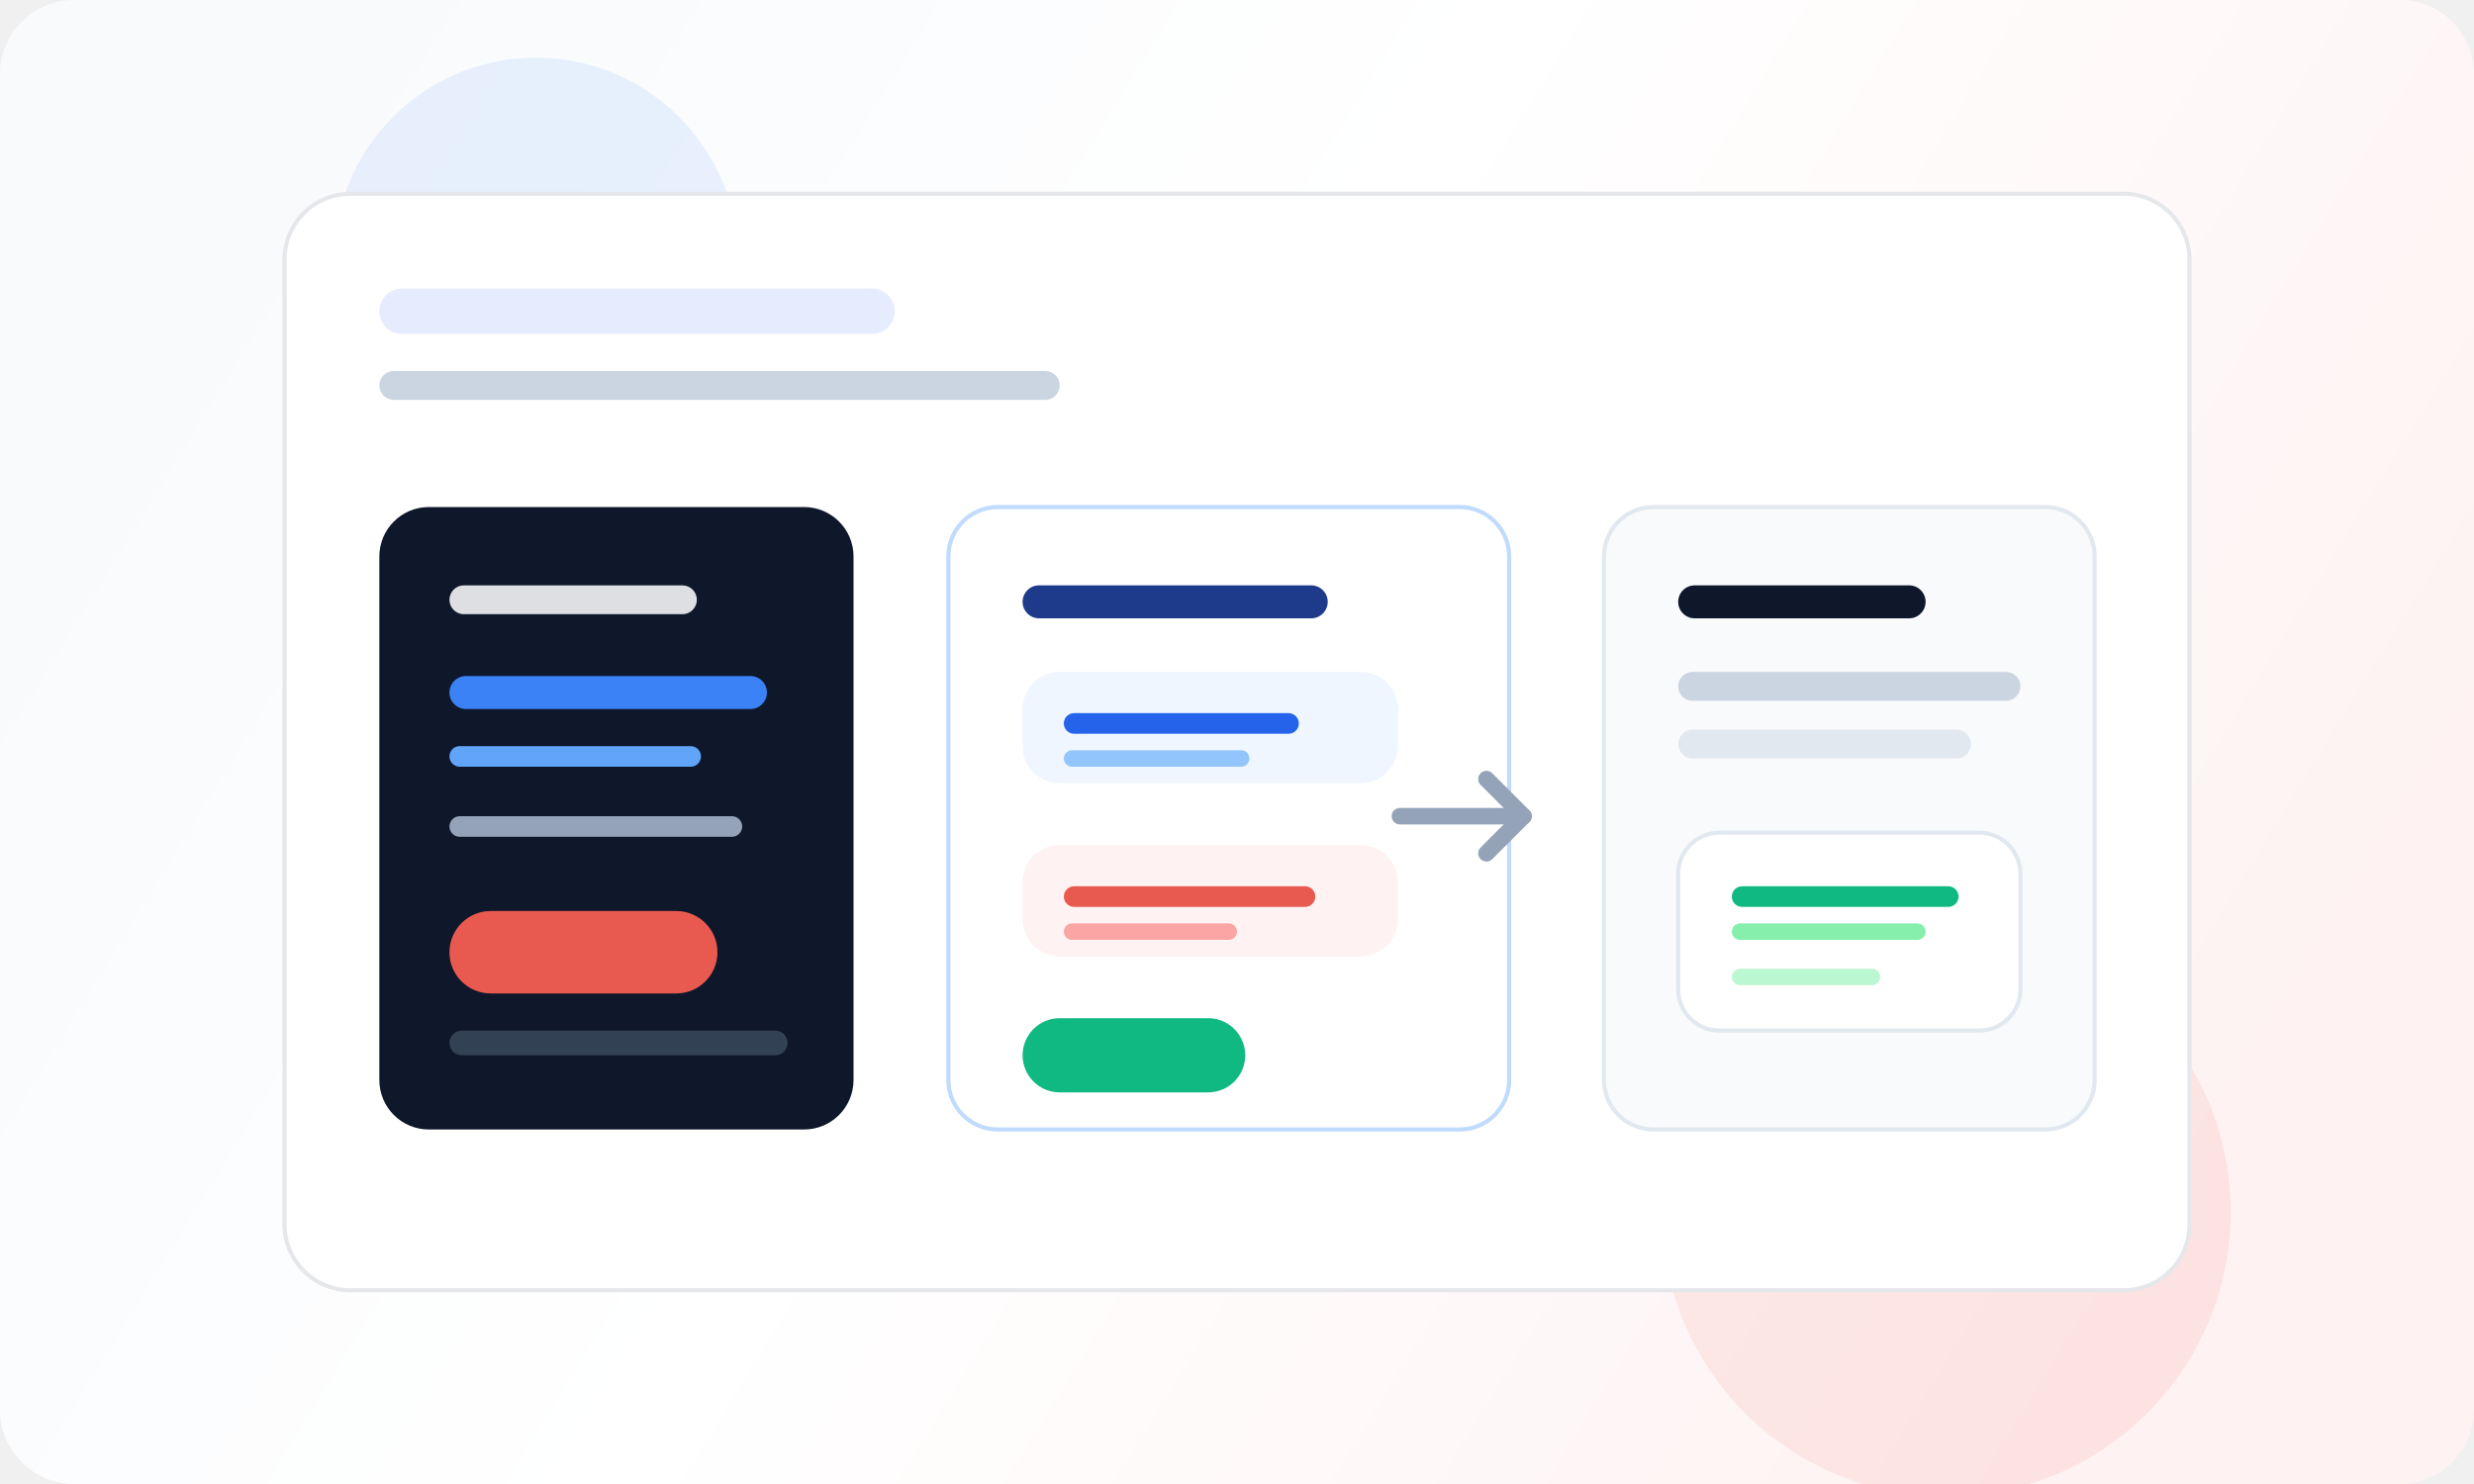
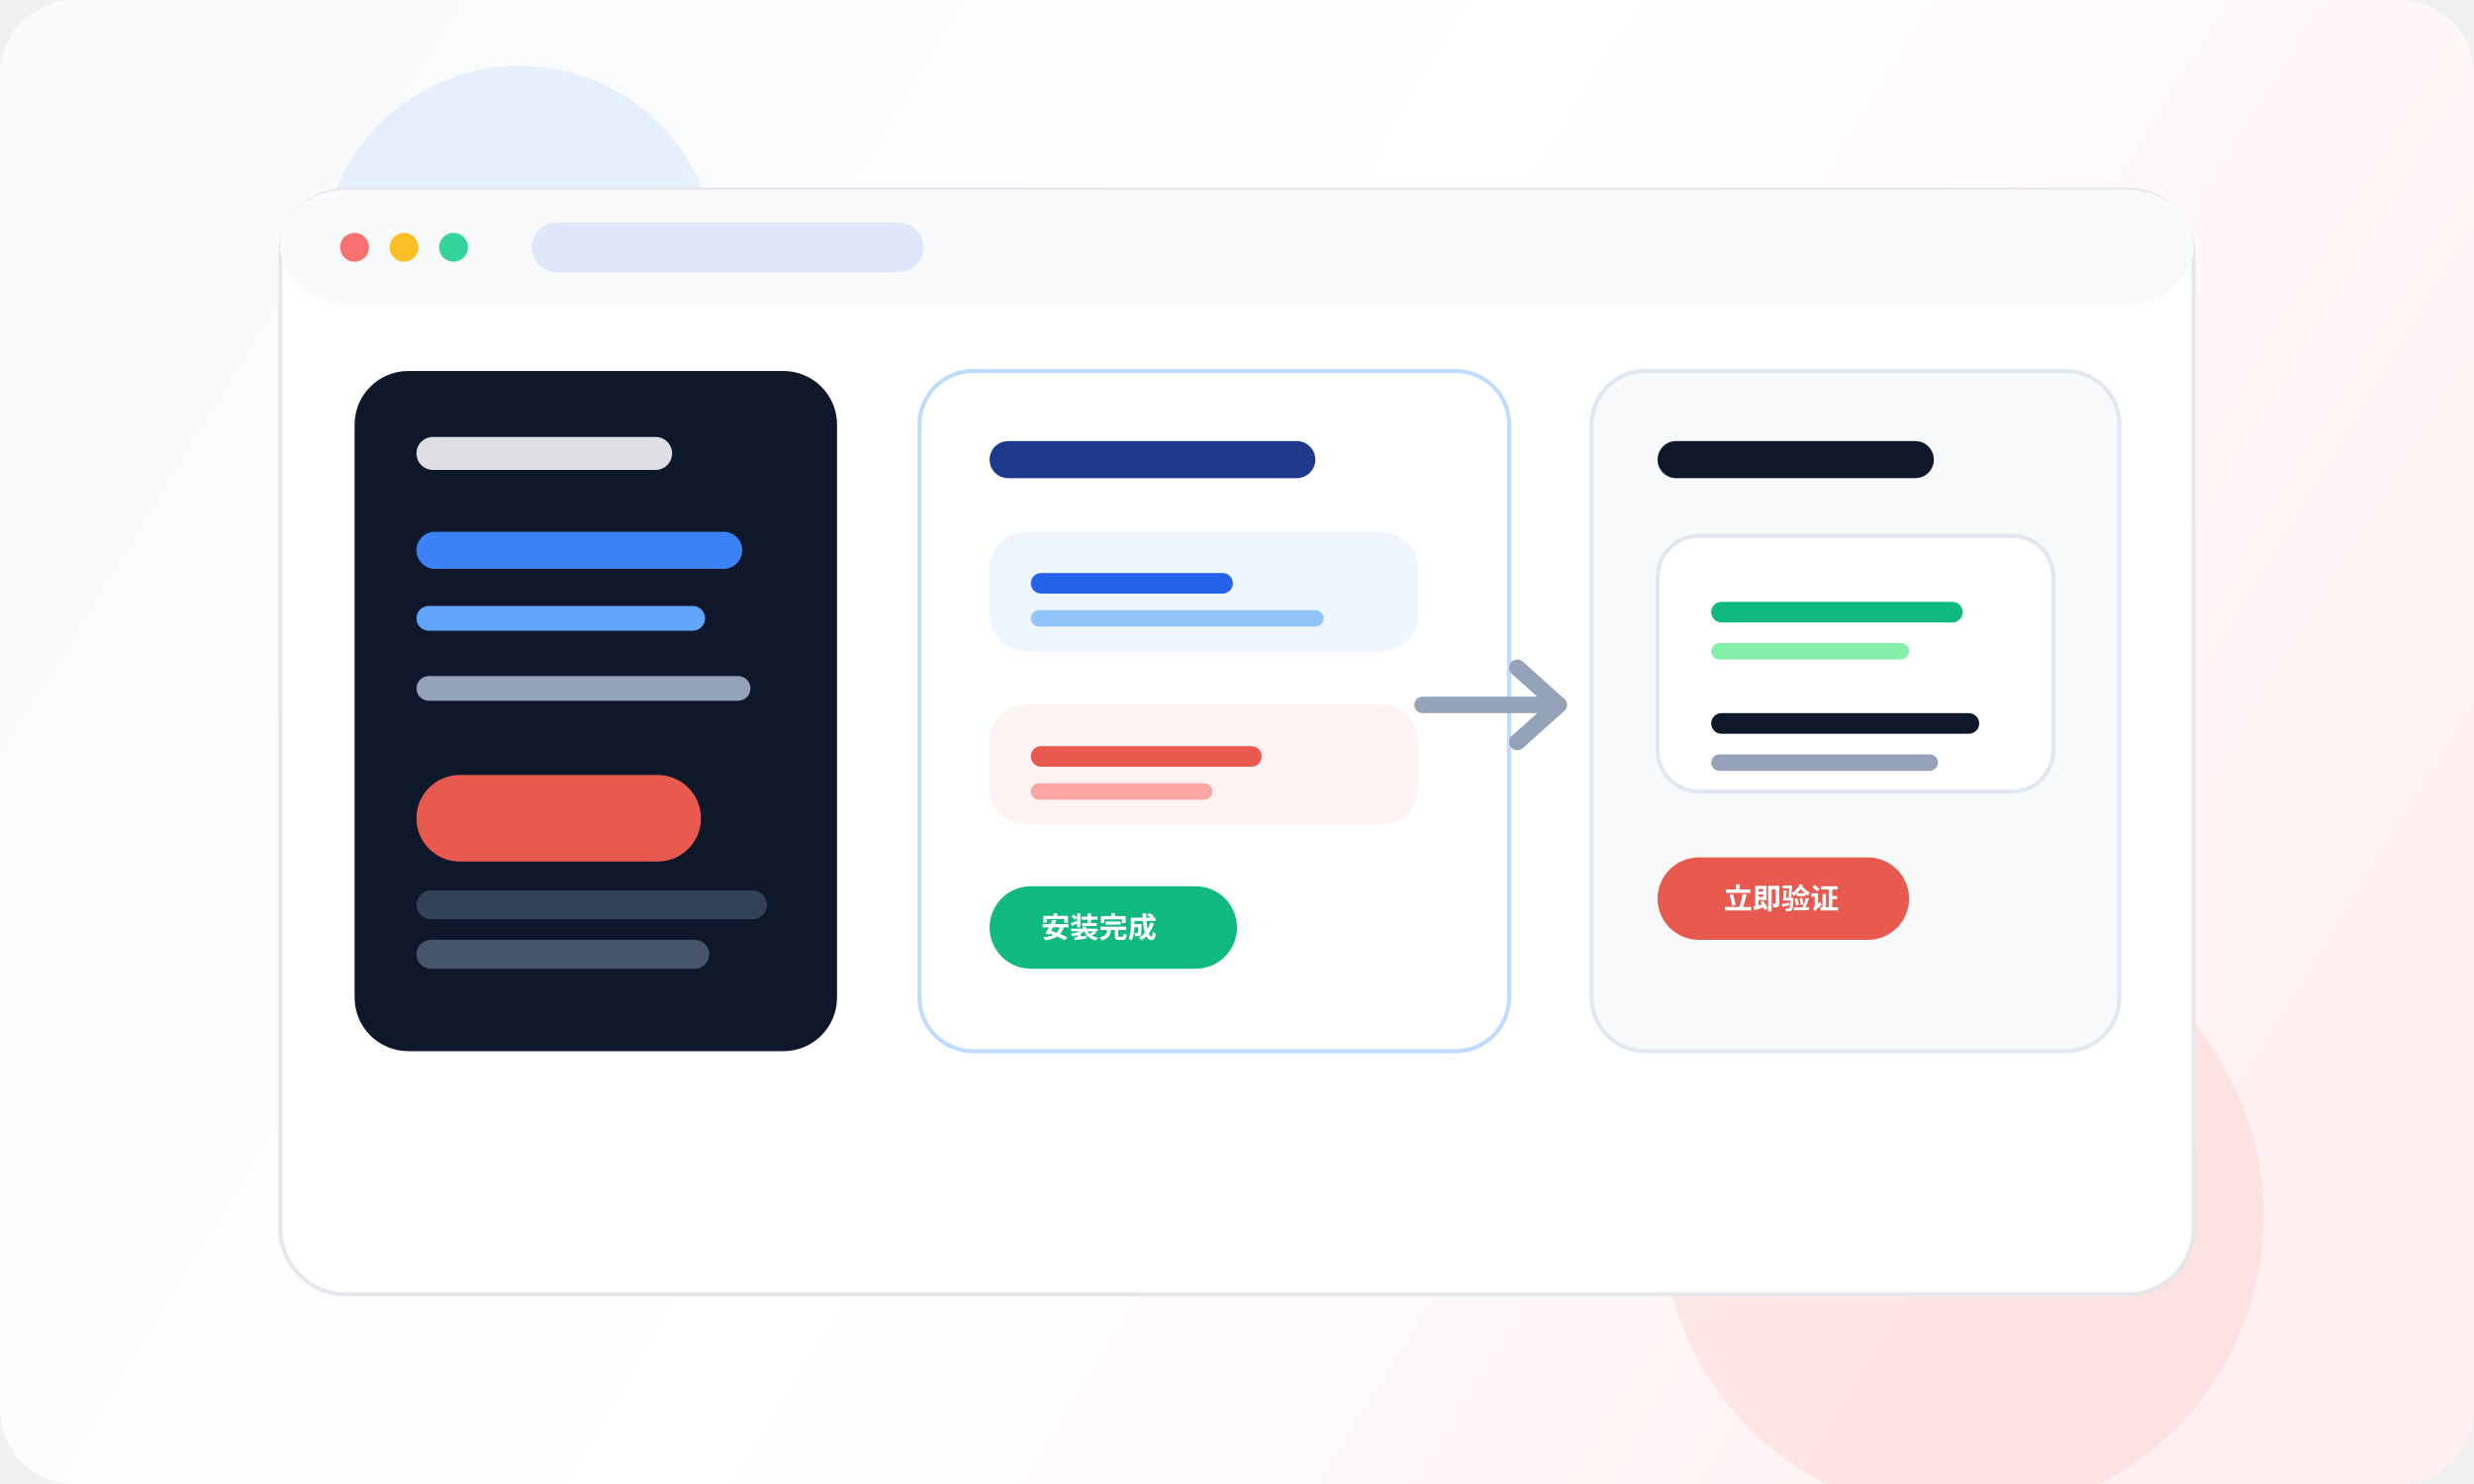
<svg xmlns="http://www.w3.org/2000/svg" width="1200" height="720" viewBox="0 0 1200 720" fill="none">
  <defs>
-     <linearGradient id="bg" x1="120" y1="74" x2="1036" y2="638" gradientUnits="userSpaceOnUse">
+     <linearGradient id="bg" x1="118" y1="78" x2="1038" y2="642" gradientUnits="userSpaceOnUse">
      <stop stop-color="#F8FAFC" />
-       <stop offset="0.46" stop-color="#FFFFFF" />
-       <stop offset="1" stop-color="#FEF2F2" />
+       <stop offset="0.48" stop-color="#FFFFFF" />
+       <stop offset="1" stop-color="#FFF1F2" />
    </linearGradient>
  </defs>
  <rect width="1200" height="720" rx="36" fill="url(#bg)" />
-   <circle cx="260" cy="126" r="98" fill="#3B82F6" fill-opacity="0.10" />
-   <circle cx="944" cy="588" r="138" fill="#E85A4F" fill-opacity="0.10" />
-   <rect x="138" y="94" width="924" height="532" rx="32" fill="#FFFFFF" stroke="#E5E7EB" stroke-width="2" />
-   <rect x="184" y="140" width="250" height="22" rx="11" fill="#2563EB" fill-opacity="0.12" />
-   <rect x="184" y="180" width="330" height="14" rx="7" fill="#CBD5E1" />
-   <rect x="184" y="246" width="230" height="302" rx="24" fill="#0F172A" />
-   <rect x="218" y="284" width="120" height="14" rx="7" fill="#F8FAFC" fill-opacity="0.88" />
-   <rect x="218" y="328" width="154" height="16" rx="8" fill="#3B82F6" />
-   <rect x="218" y="362" width="122" height="10" rx="5" fill="#60A5FA" />
-   <rect x="218" y="396" width="142" height="10" rx="5" fill="#94A3B8" />
-   <rect x="218" y="442" width="130" height="40" rx="20" fill="#E85A4F" />
-   <rect x="218" y="500" width="164" height="12" rx="6" fill="#334155" />
-   <rect x="460" y="246" width="272" height="302" rx="24" fill="#FFFFFF" stroke="#BFDBFE" stroke-width="2" />
-   <rect x="496" y="284" width="148" height="16" rx="8" fill="#1E3A8A" />
-   <rect x="496" y="326" width="182" height="54" rx="18" fill="#EFF6FF" />
-   <rect x="516" y="346" width="114" height="10" rx="5" fill="#2563EB" />
-   <rect x="516" y="364" width="90" height="8" rx="4" fill="#93C5FD" />
-   <rect x="496" y="410" width="182" height="54" rx="18" fill="#FEF2F2" />
-   <rect x="516" y="430" width="122" height="10" rx="5" fill="#E85A4F" />
-   <rect x="516" y="448" width="84" height="8" rx="4" fill="#FCA5A5" />
-   <rect x="496" y="494" width="108" height="36" rx="18" fill="#10B981" />
-   <rect x="778" y="246" width="238" height="302" rx="24" fill="#F8FAFC" stroke="#E2E8F0" stroke-width="2" />
-   <rect x="814" y="284" width="120" height="16" rx="8" fill="#0F172A" />
-   <rect x="814" y="326" width="166" height="14" rx="7" fill="#CBD5E1" />
-   <rect x="814" y="354" width="142" height="14" rx="7" fill="#E2E8F0" />
-   <rect x="814" y="404" width="166" height="96" rx="20" fill="#FFFFFF" stroke="#E2E8F0" stroke-width="2" />
-   <rect x="840" y="430" width="110" height="10" rx="5" fill="#10B981" />
-   <rect x="840" y="448" width="94" height="8" rx="4" fill="#86EFAC" />
-   <rect x="840" y="470" width="72" height="8" rx="4" fill="#BBF7D0" />
-   <path d="M679 396L739 396" stroke="#94A3B8" stroke-width="8" stroke-linecap="round" />
-   <path d="M721 378L739 396L721 414" stroke="#94A3B8" stroke-width="8" stroke-linecap="round" stroke-linejoin="round" />
+   <circle cx="252" cy="128" r="96" fill="#3B82F6" fill-opacity="0.10" />
+   <circle cx="952" cy="590" r="146" fill="#E85A4F" fill-opacity="0.10" />
+   <rect x="136" y="92" width="928" height="536" rx="32" fill="#FFFFFF" stroke="#E5E7EB" stroke-width="2" />
+   <rect x="136" y="92" width="928" height="56" rx="32" fill="#F8FAFC" />
+   <circle cx="172" cy="120" r="7" fill="#F87171" />
+   <circle cx="196" cy="120" r="7" fill="#FBBF24" />
+   <circle cx="220" cy="120" r="7" fill="#34D399" />
+   <rect x="258" y="108" width="190" height="24" rx="12" fill="#2563EB" fill-opacity="0.12" />
+   <rect x="172" y="180" width="234" height="330" rx="26" fill="#0F172A" />
+   <rect x="202" y="212" width="124" height="16" rx="8" fill="#F8FAFC" fill-opacity="0.88" />
+   <rect x="202" y="258" width="158" height="18" rx="9" fill="#3B82F6" />
+   <rect x="202" y="294" width="140" height="12" rx="6" fill="#60A5FA" />
+   <rect x="202" y="328" width="162" height="12" rx="6" fill="#94A3B8" />
+   <rect x="202" y="376" width="138" height="42" rx="21" fill="#E85A4F" />
+   <rect x="202" y="432" width="170" height="14" rx="7" fill="#334155" />
+   <rect x="202" y="456" width="142" height="14" rx="7" fill="#475569" />
+   <rect x="446" y="180" width="286" height="330" rx="26" fill="#FFFFFF" stroke="#BFDBFE" stroke-width="2" />
+   <rect x="480" y="214" width="158" height="18" rx="9" fill="#1E3A8A" />
+   <rect x="480" y="258" width="208" height="58" rx="18" fill="#EFF6FF" />
+   <rect x="500" y="278" width="98" height="10" rx="5" fill="#2563EB" />
+   <rect x="500" y="296" width="142" height="8" rx="4" fill="#93C5FD" />
+   <rect x="480" y="342" width="208" height="58" rx="18" fill="#FEF2F2" />
+   <rect x="500" y="362" width="112" height="10" rx="5" fill="#E85A4F" />
+   <rect x="500" y="380" width="88" height="8" rx="4" fill="#FCA5A5" />
+   <rect x="480" y="430" width="120" height="40" rx="20" fill="#10B981" />
+   <text x="505" y="455" fill="#FFFFFF" font-family="Arial, sans-serif" font-size="14" font-weight="700">安装完成</text>
+   <rect x="772" y="180" width="256" height="330" rx="26" fill="#F8FAFC" stroke="#E2E8F0" stroke-width="2" />
+   <rect x="804" y="214" width="134" height="18" rx="9" fill="#0F172A" />
+   <rect x="804" y="260" width="192" height="124" rx="20" fill="#FFFFFF" stroke="#E2E8F0" stroke-width="2" />
+   <rect x="830" y="292" width="122" height="10" rx="5" fill="#10B981" />
+   <rect x="830" y="312" width="96" height="8" rx="4" fill="#86EFAC" />
+   <rect x="830" y="346" width="130" height="10" rx="5" fill="#0F172A" />
+   <rect x="830" y="366" width="110" height="8" rx="4" fill="#94A3B8" />
+   <rect x="804" y="416" width="122" height="40" rx="20" fill="#E85A4F" />
+   <text x="836" y="441" fill="#FFFFFF" font-family="Arial, sans-serif" font-size="14" font-weight="700">立即验证</text>
+   <path d="M690 342L756 342" stroke="#94A3B8" stroke-width="8" stroke-linecap="round" />
+   <path d="M736 324L756 342L736 360" stroke="#94A3B8" stroke-width="8" stroke-linecap="round" stroke-linejoin="round" />
</svg>
